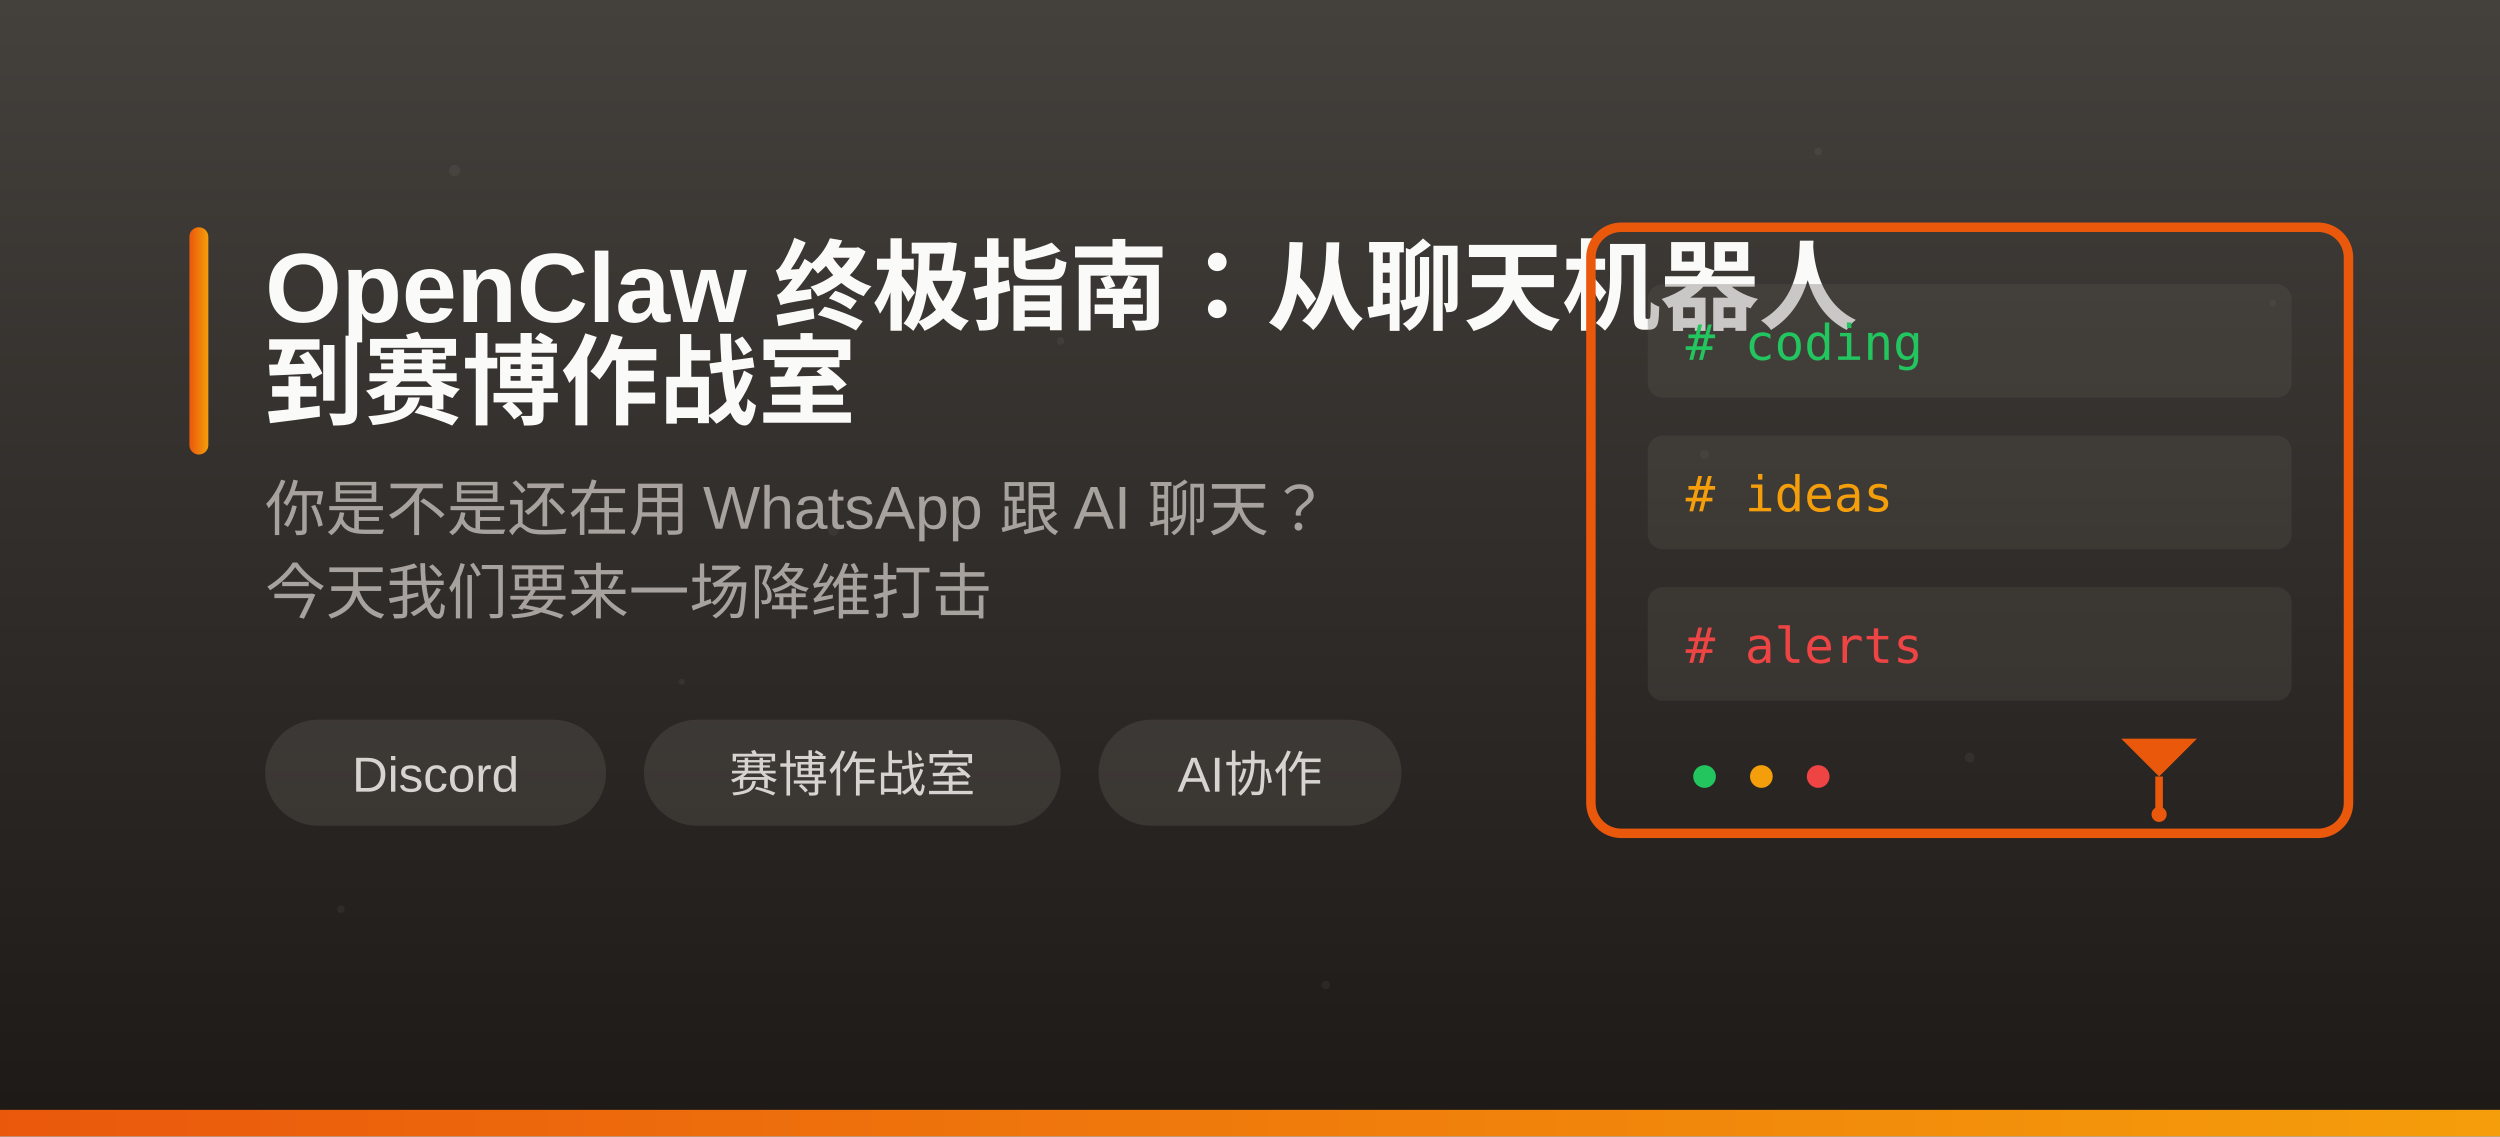
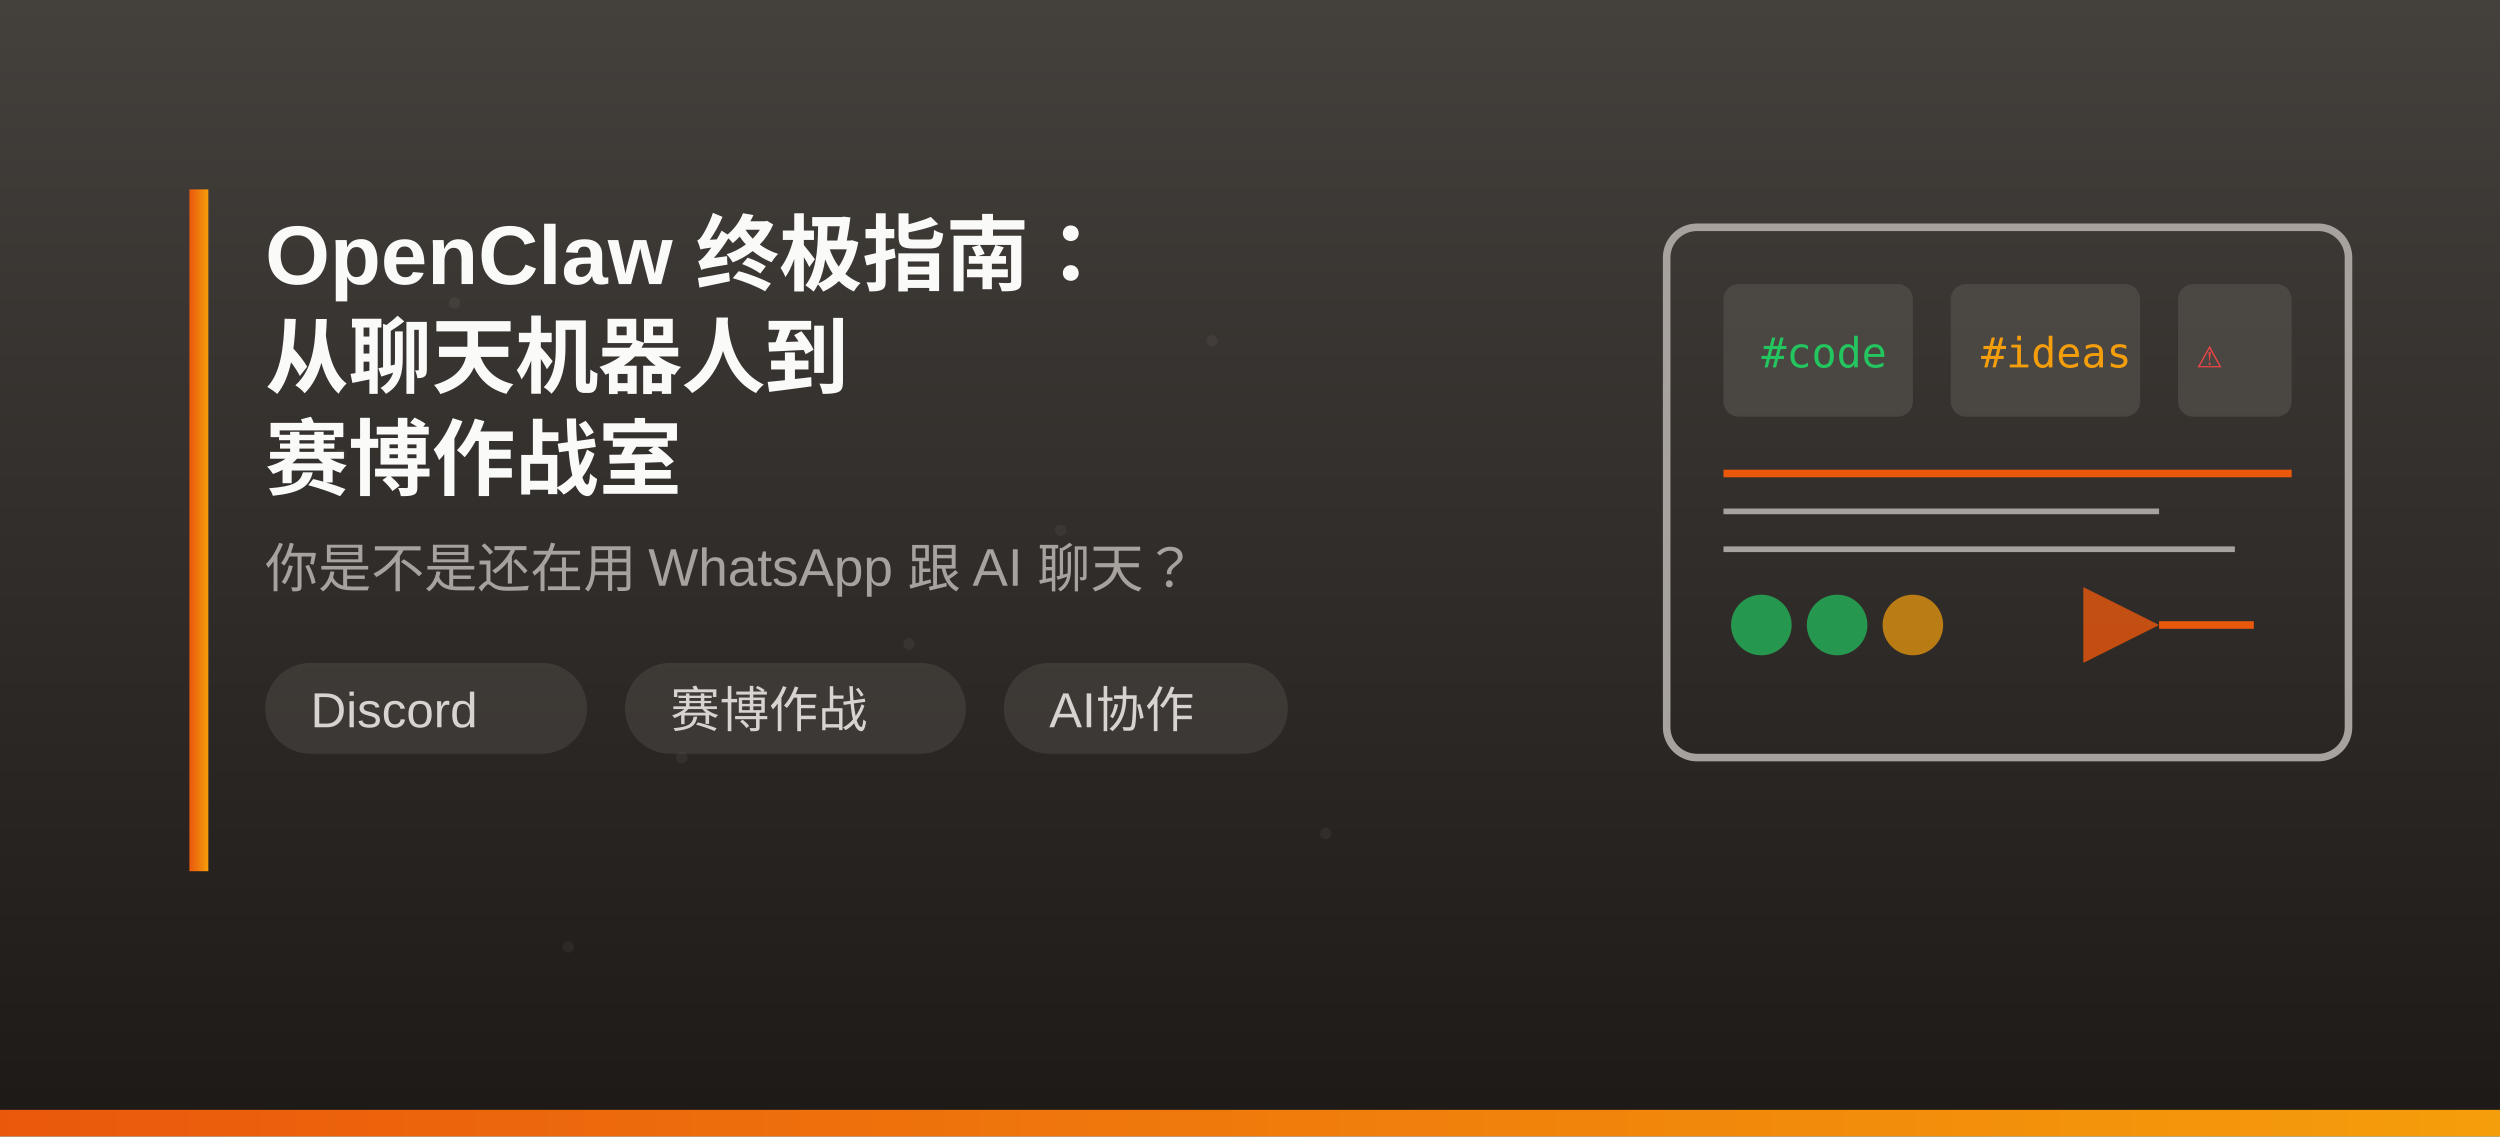
<svg xmlns="http://www.w3.org/2000/svg" viewBox="0 0 660 300">
  <defs>
    <linearGradient id="bgGrad" x1="0%" y1="0%" x2="0%" y2="100%">
      <stop offset="0%" style="stop-color:#44403C" />
      <stop offset="100%" style="stop-color:#1C1917" />
    </linearGradient>
    <linearGradient id="accentGrad" x1="0%" y1="0%" x2="100%" y2="0%">
      <stop offset="0%" style="stop-color:#EA580C" />
      <stop offset="100%" style="stop-color:#F59E0B" />
    </linearGradient>
  </defs>
  <rect width="660" height="300" fill="url(#bgGrad)" />
-   <g opacity="0.06">
-     <circle cx="120" cy="45" r="1.5" fill="#D6D3D1" />
-     <circle cx="280" cy="90" r="1" fill="#D6D3D1" />
-     <circle cx="450" cy="120" r="1.2" fill="#D6D3D1" />
-     <circle cx="180" cy="180" r="0.8" fill="#D6D3D1" />
-     <circle cx="520" cy="200" r="1.3" fill="#D6D3D1" />
-     <circle cx="90" cy="240" r="1" fill="#D6D3D1" />
-     <circle cx="350" cy="260" r="1.1" fill="#D6D3D1" />
-     <circle cx="600" cy="80" r="0.9" fill="#D6D3D1" />
-     <circle cx="220" cy="140" r="1.4" fill="#D6D3D1" />
-     <circle cx="480" cy="40" r="1" fill="#D6D3D1" />
-   </g>
-   <rect x="50" y="60" width="5" height="60" fill="url(#accentGrad)" rx="2.5" />
-   <text x="70" y="85" font-family="Arial, sans-serif" font-size="26" font-weight="bold" fill="#FAFAF9">
-     OpenClaw 终极指南：从聊天机器人
+   <circle cx="120" cy="80" r="1.5" fill="#D6D3D1" opacity="0.06" />
+   <circle cx="280" cy="140" r="1.5" fill="#D6D3D1" opacity="0.06" />
+   <circle cx="180" cy="200" r="1.5" fill="#D6D3D1" opacity="0.06" />
+   <circle cx="320" cy="90" r="1.5" fill="#D6D3D1" opacity="0.06" />
+   <circle cx="150" cy="250" r="1.5" fill="#D6D3D1" opacity="0.06" />
+   <circle cx="240" cy="170" r="1.5" fill="#D6D3D1" opacity="0.06" />
+   <circle cx="90" cy="120" r="1.5" fill="#D6D3D1" opacity="0.06" />
+   <circle cx="350" cy="220" r="1.5" fill="#D6D3D1" opacity="0.06" />
+   <rect x="50" y="50" width="5" height="180" fill="url(#accentGrad)" />
+   <text x="70" y="75" font-family="Arial, sans-serif" font-size="22" font-weight="bold" fill="#FAFAF9">
+     OpenClaw 终极指南：
  </text>
-   <text x="70" y="110" font-family="Arial, sans-serif" font-size="26" font-weight="bold" fill="#FAFAF9">
-     到赛博作战室
+   <text x="70" y="102" font-family="Arial, sans-serif" font-size="22" font-weight="bold" fill="#FAFAF9">
+     从聊天机器人到
  </text>
-   <text x="70" y="140" font-family="Arial, sans-serif" font-size="16" fill="#A8A29E">
+   <text x="70" y="129" font-family="Arial, sans-serif" font-size="22" font-weight="bold" fill="#FAFAF9">
+     赛博作战室
+   </text>
+   <text x="70" y="155" font-family="Arial, sans-serif" font-size="14" fill="#A8A29E">
    你是不是还在用 WhatsApp 跟 AI 聊天？
  </text>
-   <text x="70" y="162" font-family="Arial, sans-serif" font-size="16" fill="#A8A29E">
-     今天我们要来一场降维打击
-   </text>
-   <g transform="translate(70, 190)">
-     <rect width="90" height="28" rx="14" fill="#57534E" opacity="0.4" />
-     <text x="45" y="19" font-family="Arial, sans-serif" font-size="13" fill="#D6D3D1" text-anchor="middle">Discord</text>
-   </g>
-   <g transform="translate(170, 190)">
-     <rect width="110" height="28" rx="14" fill="#57534E" opacity="0.4" />
-     <text x="55" y="19" font-family="Arial, sans-serif" font-size="13" fill="#D6D3D1" text-anchor="middle">赛博作战室</text>
-   </g>
-   <g transform="translate(290, 190)">
-     <rect width="80" height="28" rx="14" fill="#57534E" opacity="0.4" />
-     <text x="40" y="19" font-family="Arial, sans-serif" font-size="13" fill="#D6D3D1" text-anchor="middle">AI协作</text>
-   </g>
-   <g transform="translate(420, 60)">
-     <rect x="0" y="0" width="200" height="160" rx="8" fill="none" stroke="#EA580C" stroke-width="2.5" />
-     <rect x="15" y="15" width="170" height="30" rx="4" fill="#57534E" opacity="0.3" />
-     <text x="25" y="35" font-family="monospace" font-size="13" fill="#22C55E"># coding</text>
-     <rect x="15" y="55" width="170" height="30" rx="4" fill="#57534E" opacity="0.3" />
-     <text x="25" y="75" font-family="monospace" font-size="13" fill="#F59E0B"># ideas</text>
-     <rect x="15" y="95" width="170" height="30" rx="4" fill="#57534E" opacity="0.3" />
-     <text x="25" y="115" font-family="monospace" font-size="13" fill="#EF4444"># alerts</text>
-     <circle cx="30" cy="145" r="3" fill="#22C55E" />
-     <circle cx="45" cy="145" r="3" fill="#F59E0B" />
-     <circle cx="60" cy="145" r="3" fill="#EF4444" />
-     <path d="M 140 135 L 160 135 L 150 145 Z" fill="#EA580C" />
-     <line x1="150" y1="145" x2="150" y2="155" stroke="#EA580C" stroke-width="2" />
-     <circle cx="150" cy="155" r="2" fill="#EA580C" />
+   <rect x="70" y="175" width="85" height="24" rx="12" fill="#57534E" opacity="0.4" />
+   <text x="82" y="192" font-family="Arial, sans-serif" font-size="13" fill="#D6D3D1">Discord</text>
+   <rect x="165" y="175" width="90" height="24" rx="12" fill="#57534E" opacity="0.4" />
+   <text x="177" y="192" font-family="Arial, sans-serif" font-size="13" fill="#D6D3D1">赛博作战</text>
+   <rect x="265" y="175" width="75" height="24" rx="12" fill="#57534E" opacity="0.4" />
+   <text x="277" y="192" font-family="Arial, sans-serif" font-size="13" fill="#D6D3D1">AI协作</text>
+   <g transform="translate(430, 50)">
+     <rect x="10" y="10" width="180" height="140" rx="8" fill="none" stroke="#A8A29E" stroke-width="2" />
+     <rect x="25" y="25" width="50" height="35" rx="4" fill="#57534E" opacity="0.6" />
+     <text x="35" y="47" font-family="monospace" font-size="11" fill="#22C55E">#code</text>
+     <rect x="85" y="25" width="50" height="35" rx="4" fill="#57534E" opacity="0.6" />
+     <text x="93" y="47" font-family="monospace" font-size="11" fill="#F59E0B">#ideas</text>
+     <rect x="145" y="25" width="30" height="35" rx="4" fill="#57534E" opacity="0.6" />
+     <text x="150" y="47" font-family="monospace" font-size="11" fill="#EF4444">⚠</text>
+     <line x1="25" y1="75" x2="175" y2="75" stroke="#EA580C" stroke-width="2" />
+     <line x1="25" y1="85" x2="140" y2="85" stroke="#A8A29E" stroke-width="1.5" />
+     <line x1="25" y1="95" x2="160" y2="95" stroke="#A8A29E" stroke-width="1.5" />
+     <circle cx="35" cy="115" r="8" fill="#22C55E" opacity="0.7" />
+     <circle cx="55" cy="115" r="8" fill="#22C55E" opacity="0.7" />
+     <circle cx="75" cy="115" r="8" fill="#F59E0B" opacity="0.7" />
+     <path d="M 120 105 L 140 115 L 120 125 Z" fill="#EA580C" opacity="0.8" />
+     <line x1="140" y1="115" x2="165" y2="115" stroke="#EA580C" stroke-width="2" />
  </g>
  <rect x="0" y="293" width="660" height="7" fill="url(#accentGrad)" />
</svg>
